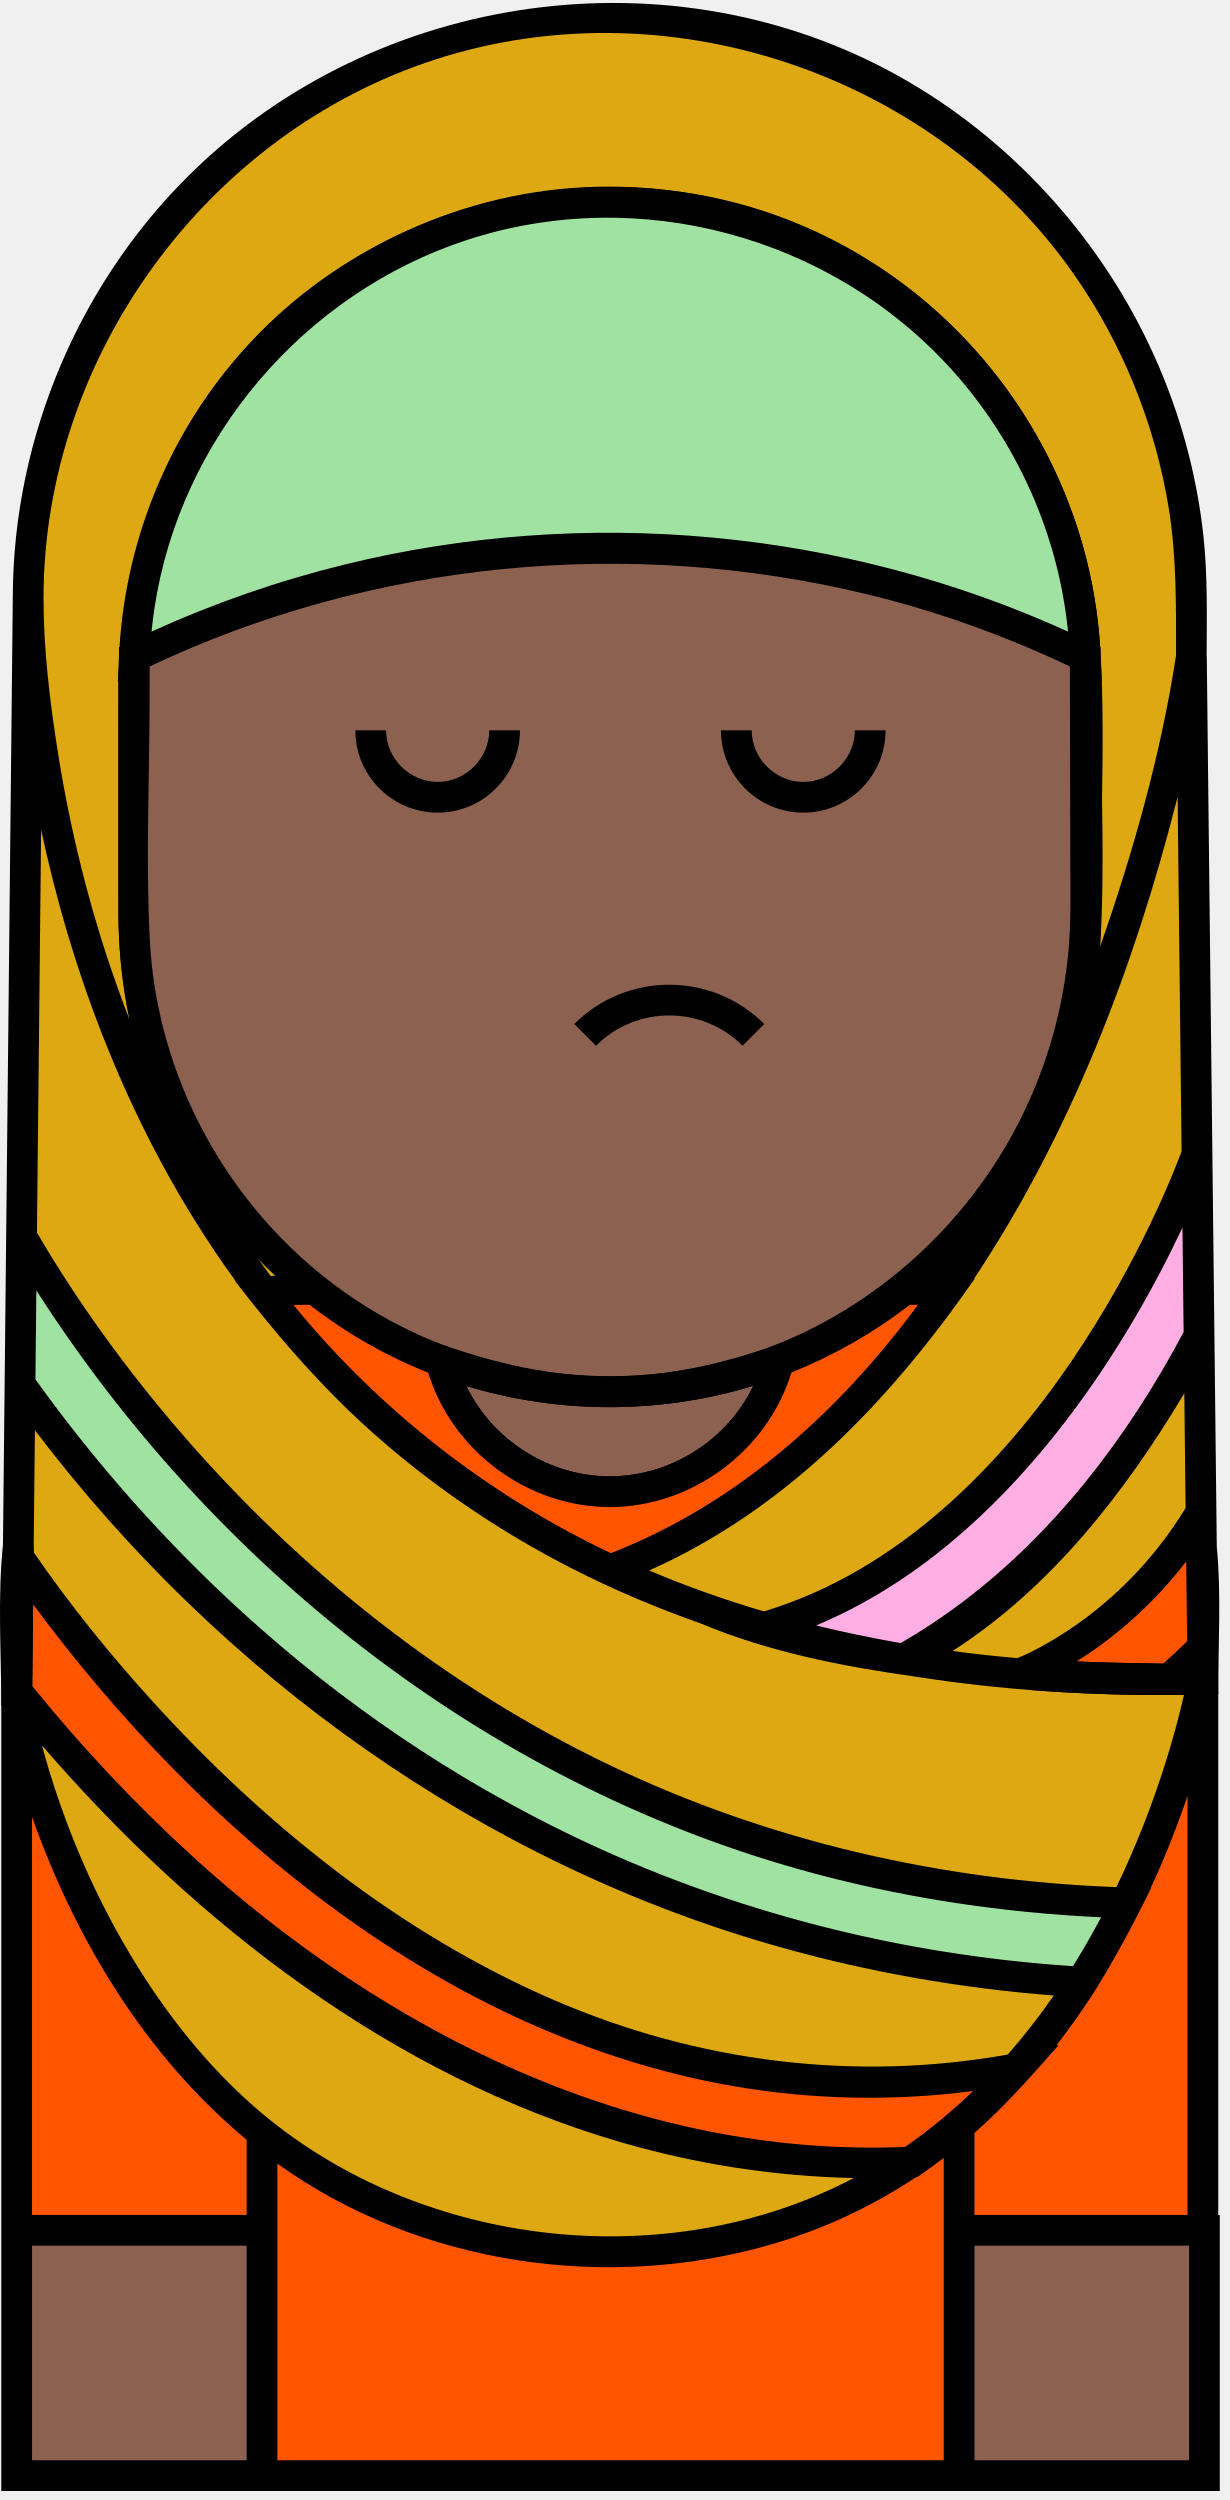
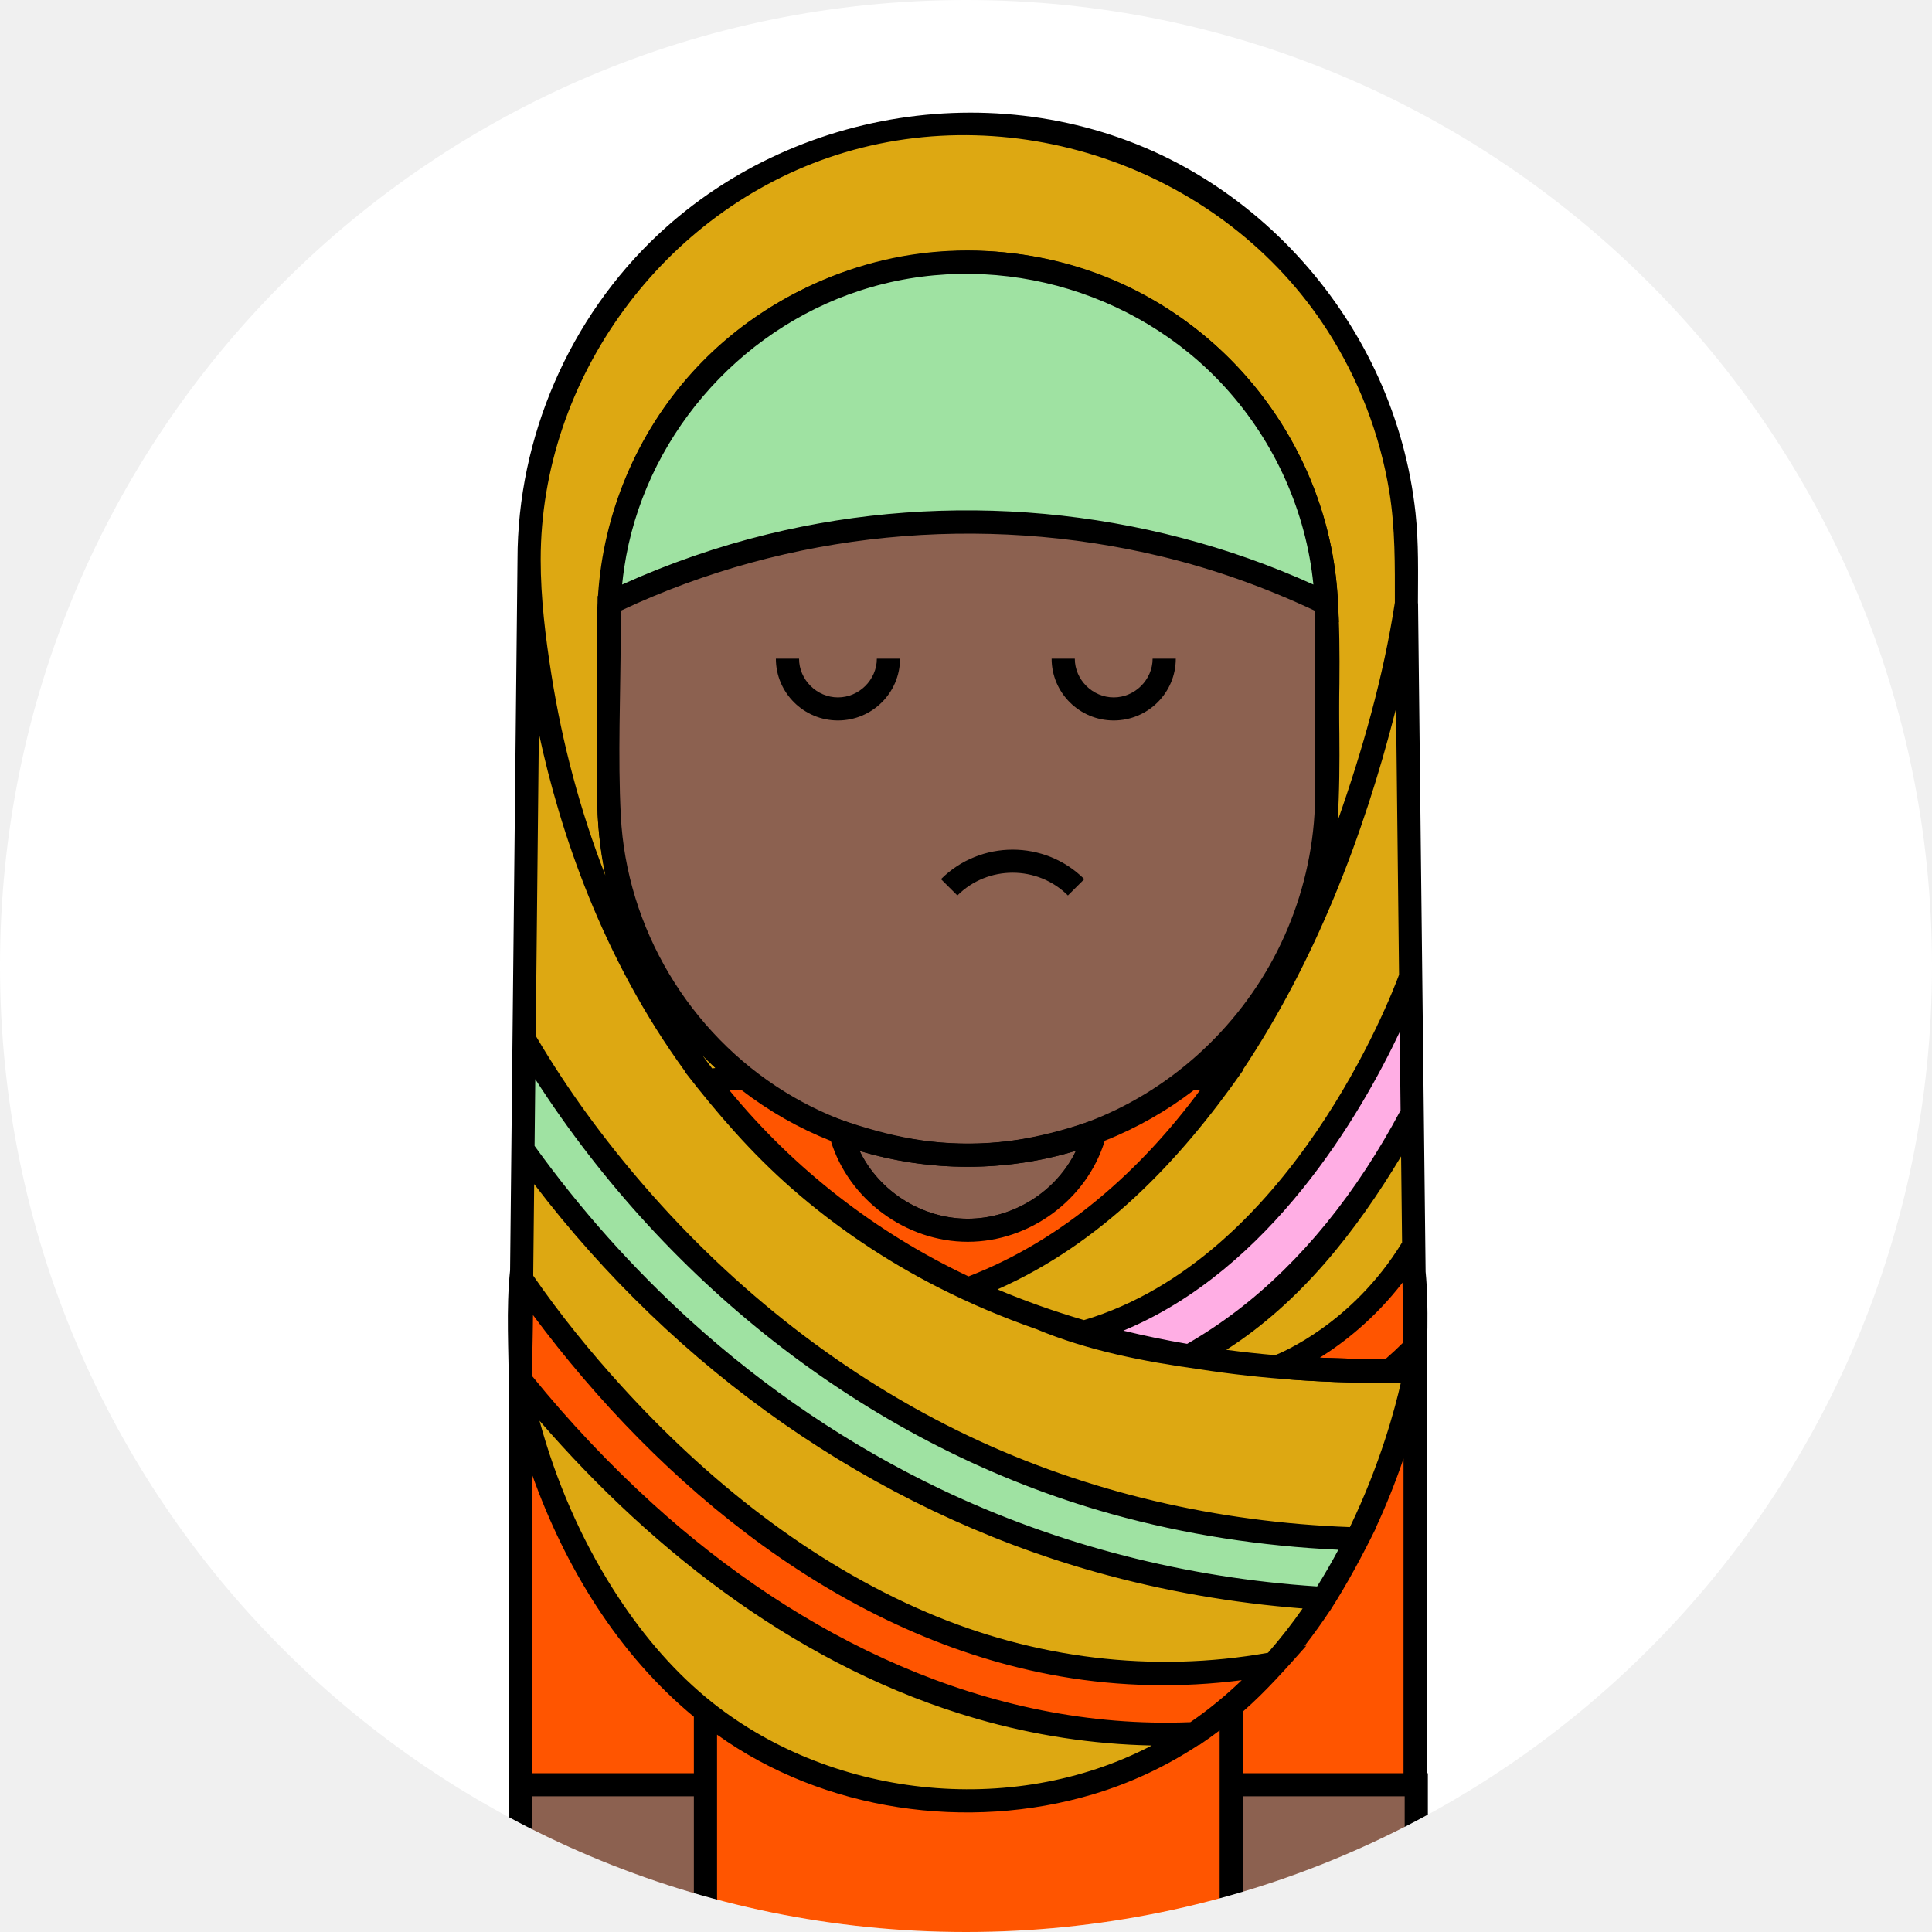
- <svg xmlns="http://www.w3.org/2000/svg" width="120px" height="244px" viewBox="0 0 120 244" version="1.1">
-   <defs />
+ <svg xmlns="http://www.w3.org/2000/svg" xmlns:xlink="http://www.w3.org/1999/xlink" width="175px" height="175px" viewBox="0 0 175 175" version="1.1">
+   <defs>
+     <circle id="path-1" cx="87.5" cy="87.5" r="87.5" />
+   </defs>
  <g id="Symbols" stroke="none" stroke-width="1" fill="none" fill-rule="evenodd">
-     <g id="fawzia_lose">
-       <path d="M2.765,59.644 C2.765,59.624 2.764,59.604 2.764,59.585 C2.764,59.604 2.765,59.625 2.765,59.644 M2.786,60.331 C2.785,60.285 2.784,60.241 2.782,60.197 C2.784,60.24 2.785,60.286 2.786,60.331 M2.817,61.081 C2.816,61.05 2.815,61.023 2.813,60.993 C2.815,61.023 2.816,61.05 2.817,61.081 M2.753,59.105 C2.753,59.053 2.752,59.015 2.752,58.969 C2.752,59.014 2.753,59.055 2.753,59.105 M116.274,64.14 C116.266,64.195 116.249,64.304 116.227,64.444 C116.249,64.304 116.266,64.195 116.274,64.14 M117.402,163.891 C117.128,139.452 116.883,115.011 116.602,90.572 C116.533,84.532 116.462,78.492 116.387,72.452 C116.325,67.398 116.4,62.324 115.908,57.288 C115.124,49.267 113.117,41.337 109.736,34.011 C103.157,19.757 91.255,8.522 76.085,4.009 C59.774,-0.843 41.983,1.955 27.932,11.533 C14.245,20.863 4.81,35.968 3.054,52.501 C2.833,54.582 2.732,56.675 2.749,58.768 C2.747,58.525 2.748,58.388 2.748,58.388 C2.51,81.368 2.271,104.347 2.033,127.328 C1.925,137.732 0.841,148.143 1.3,158.549 C1.725,168.192 4.041,177.266 8.45,185.855 C15.606,199.795 27.466,211.677 42.397,216.994 C57.878,222.504 75.781,220.124 89.297,210.769 C103.011,201.276 111.798,185.758 116.028,169.889 C116.556,167.907 117.016,165.906 117.402,163.891" id="Fill-175" fill="#DDA812" />
-       <path d="M13.059,89.391 L13.059,68.491 C13.059,64.352 13.242,60.262 14.13,56.198 C15.454,50.143 18.009,44.376 21.593,39.322 C28.805,29.152 40.03,22.162 52.357,20.256 C64.972,18.305 78.064,21.688 88.119,29.556 C97.971,37.265 104.42,48.845 105.717,61.293 C106.063,64.614 105.97,67.964 105.97,71.298 L105.97,84.491 C105.97,87.876 106.055,91.273 105.676,94.644 C104.969,100.925 102.964,107.04 99.812,112.519 C93.625,123.276 83.158,131.284 71.136,134.38 C58.739,137.574 45.282,135.447 34.499,128.543 C24.028,121.839 16.519,110.985 14.013,98.799 C13.376,95.706 13.059,92.549 13.059,89.391" id="Fill-177" fill="#DDA812" />
-       <path d="M93.607,241.622 L93.607,217.679 L117.402,217.679 L117.402,163.892 C116.293,170.237 114.11,176.503 111.523,182.379 C106.28,194.291 98.298,205.38 87.067,212.272 C72.976,220.921 54.41,222.047 39.087,216.064 C26.162,211.017 16.3,200.714 9.793,188.665 C6.126,181.875 3.199,174.413 1.698,166.818 C1.674,166.694 1.65,166.57 1.627,166.445 L1.627,217.679 L25.571,217.679 L25.571,241.622 L117.402,241.622 L93.607,241.622 Z" id="Fill-179" fill="#FF5500" />
-       <path d="M105.97,89.391 C105.97,102.02 100.715,114.288 91.578,123.006 C82.398,131.765 69.831,136.42 57.161,135.787 C44.606,135.161 32.659,129.32 24.422,119.831 C16.922,111.193 13.064,100.182 13.059,88.789 C13.056,81.464 13.056,74.139 13.059,66.815 C13.064,55.464 16.862,44.499 24.302,35.861 C32.543,26.292 44.544,20.396 57.161,19.766 C69.831,19.134 82.398,23.788 91.578,32.547 C100.742,41.291 105.92,53.514 105.97,66.163 C105.998,73.129 105.97,80.096 105.97,87.063 L105.97,89.391 Z" id="Fill-181" fill="#8C6150" />
-       <path d="M59.514,21.208 C47.155,21.208 35.168,26.432 26.719,35.446 C18.845,43.848 14.589,54.952 14.559,66.437 C14.541,73.606 14.559,80.775 14.559,87.945 C14.559,98.469 17.469,108.505 23.976,116.894 C31.441,126.518 42.705,132.843 54.828,134.104 C67.219,135.394 79.783,131.394 89.143,123.175 C98.394,115.051 104.016,103.279 104.443,90.968 C104.687,83.906 104.47,76.806 104.47,69.741 C104.47,66.334 104.487,62.947 103.987,59.564 C103.09,53.498 100.931,47.64 97.686,42.438 C91.245,32.113 80.667,24.66 68.749,22.162 C65.715,21.525 62.615,21.208 59.514,21.208 M59.514,137.347 C46.554,137.347 33.965,131.964 24.979,122.631 C16.369,113.689 11.595,101.679 11.559,89.283 C11.538,81.99 11.559,74.696 11.559,67.403 C11.559,56.106 14.881,45.278 21.961,36.372 C29.95,26.322 41.859,19.75 54.642,18.454 C67.637,17.137 80.813,21.266 90.72,29.778 C100.439,38.13 106.539,50.233 107.369,63.031 C107.862,70.65 107.47,78.391 107.47,86.021 C107.47,89.935 107.43,93.812 106.751,97.687 C105.645,104.007 103.247,110.079 99.751,115.457 C92.797,126.156 81.632,133.826 69.12,136.381 C65.962,137.025 62.738,137.347 59.514,137.347" id="Fill-183" fill="#000000" />
-       <path d="M105.918,64.088 C83.309,53.145 57.019,50.592 32.708,56.888 C25.959,58.636 19.386,61.051 13.112,64.088 C13.095,72.448 13.051,80.808 13.06,89.168 C13.076,104.492 20.609,119.047 33.277,127.734 C46.772,136.984 64.715,138.436 79.456,131.274 C94.08,124.169 104.148,109.475 105.74,93.326 C106.168,88.987 105.962,84.556 105.953,80.203 C105.942,75.162 105.931,70.123 105.92,65.082 C105.919,64.751 105.918,64.419 105.918,64.088" id="Fill-185" fill="#8C6150" />
-       <path d="M116.857,115.313 L116.827,112.621 C116.714,112.983 103.294,150.947 74.055,159.001 C77.586,159.867 82.194,161.644 87.52,162.303 C100.504,155.215 110.238,143.311 117.026,130.365 L116.857,115.313 Z" id="Fill-187" fill="#FFAEE4" />
-       <path d="M72.473,102.065 C68.53,98.122 62.113,98.122 58.169,102.065 L56.048,99.944 C61.161,94.831 69.481,94.831 74.594,99.944 L72.473,102.065 Z" id="Fill-189" fill="#000000" />
-       <path d="M59.515,53.489 C76.147,53.489 91.889,57.298 105.918,64.089 C105.098,45.434 92.717,28.683 75.136,22.4 C57.3,16.027 36.864,21.417 24.45,35.696 C17.605,43.57 13.571,53.665 13.112,64.089 C27.141,57.298 42.883,53.489 59.515,53.489" id="Fill-191" fill="#9FE2A2" />
-       <path d="M42.715,79.314 C38.286,79.314 34.682,75.71 34.682,71.281 L37.682,71.281 C37.682,74.018 39.978,76.314 42.715,76.314 C45.453,76.314 47.748,74.018 47.748,71.281 L50.748,71.281 C50.748,75.71 47.145,79.314 42.715,79.314" id="Fill-193" fill="#000000" />
-       <path d="M78.399,79.314 C73.97,79.314 70.366,75.71 70.366,71.281 L73.366,71.281 C73.366,74.018 75.662,76.314 78.399,76.314 C81.137,76.314 83.432,74.018 83.432,71.281 L86.432,71.281 C86.432,75.71 82.829,79.314 78.399,79.314" id="Fill-195" fill="#000000" />
-       <polygon id="Fill-197" fill="#8C6150" points="1.627 241.621 25.571 241.621 25.571 217.678 1.627 217.678" />
-       <polygon id="Fill-199" fill="#8C6150" points="93.607 241.621 117.551 241.621 117.551 217.678 93.607 217.678" />
-       <path d="M117.225,148.122 L116.985,147.976 C110.006,159.445 99.846,163.229 99.744,163.266 L99.792,163.402 C104.091,163.659 108.84,163.825 114.081,163.874 C115.162,162.956 116.264,161.934 117.368,160.799 L117.225,148.122 Z" id="Fill-200" fill="#FF5500" />
-       <path d="M109.964,185.724 C92.56,185.207 75.297,181.404 59.526,173.959 C42.997,166.157 28.364,154.568 16.458,140.741 C11.096,134.513 6.224,127.819 2.102,120.705 L1.952,135.095 C10.919,147.69 21.868,158.928 34.366,168.043 C46.682,177.027 60.499,183.905 75.13,188.205 C85.051,191.122 95.307,192.851 105.628,193.458 C107.28,190.869 108.717,188.262 109.964,185.724" id="Fill-201" fill="#9FE2A2" />
-       <path d="M29.038,181.525 C14.751,169.979 5.235,157.031 1.778,151.956 L1.642,165.079 C18.235,185.76 40.654,203.407 66.996,209.151 C74.221,210.726 81.624,211.357 89.011,211.016 C92.94,208.348 96.351,205.224 99.311,201.879 C75.031,206.44 51.414,199.608 29.038,181.525" id="Fill-202" fill="#FF5500" />
-       <path d="M59.515,135.846 C53.707,135.846 48.153,134.771 43.028,132.825 C44.953,140.249 51.844,145.591 59.515,145.591 C67.186,145.591 74.077,140.249 76.002,132.825 C70.877,134.771 65.323,135.846 59.515,135.846" id="Fill-203" fill="#8C6150" />
-       <path d="M45.503,135.257 C48.056,140.599 53.595,144.091 59.514,144.091 C65.434,144.091 70.973,140.599 73.525,135.257 C64.457,138.032 54.571,138.032 45.503,135.257 M59.514,147.091 C54.388,147.091 49.412,144.91 45.926,141.155 C43.054,138.062 41.878,134.37 40.846,130.393 C46.913,132.696 52.965,134.344 59.514,134.346 C66.063,134.35 72.119,132.695 78.183,130.393 C77.151,134.373 75.972,138.058 73.103,141.155 C69.623,144.911 64.636,147.091 59.514,147.091" id="Fill-204" fill="#000000" />
-       <path d="M1.627,153.891 L1.627,166.445 L1.789,150.894 C1.684,151.879 1.627,152.878 1.627,153.891" id="Fill-205" fill="#FF5500" />
-       <path d="M3.127,166.461 L0.127,166.445 C0.127,161.255 -0.251,155.906 0.296,150.736 L3.288,150.91 L3.127,166.461 Z" id="Fill-206" fill="#000000" />
-       <path d="M92.461,126.021 C91.073,125.869 89.685,125.847 88.291,125.847 C84.605,128.76 80.47,131.127 76.003,132.825 C74.077,140.25 67.186,145.591 59.515,145.591 C51.844,145.591 44.954,140.25 43.028,132.825 C38.56,131.127 34.425,128.76 30.739,125.847 C29.045,125.847 27.366,125.894 25.684,126.134 C33.781,136.653 44.738,146.305 59.56,153.224 C73.59,147.958 84.316,137.728 92.461,126.021" id="Fill-207" fill="#FF5500" />
-       <path d="M117.402,163.891 C111.231,163.891 105.71,163.734 100.764,163.457 C106.024,163.864 111.562,164.02 117.402,163.891" id="Fill-208" fill="#FF5500" />
-       <path d="M113.464,165.435 C109.093,165.435 104.798,165.274 100.648,164.953 L100.847,161.959 C105.987,162.246 111.557,162.391 117.402,162.391 L117.435,165.391 C116.106,165.42 114.781,165.435 113.464,165.435" id="Fill-209" fill="#000000" />
-       <path d="M95.108,240.122 L116.051,240.122 L116.051,219.178 L95.108,219.178 L95.108,240.122 Z M88.326,209.545 C62.094,210.609 37.733,198.48 18.729,181.124 C13.127,176.007 7.916,170.456 3.147,164.555 C3.175,161.898 3.202,159.241 3.23,156.583 C19.751,178.912 43.495,198.706 71.512,203.594 C79.253,204.946 87.178,205.095 94.968,204.085 C92.942,206.043 90.735,207.881 88.326,209.545 Z M92.107,216.177 L92.107,240.122 L27.071,240.122 L27.071,216.412 L27.071,211.168 C40.882,221.104 59.505,223.786 75.74,218.917 C80.586,217.463 85.179,215.295 89.395,212.5 L89.503,212.495 C90.392,211.897 91.255,211.263 92.107,210.616 L92.107,216.177 Z M13.695,192.366 C9.413,185.6 6.186,178.082 4.096,170.353 C19.139,187.787 38.284,202.603 60.645,209.095 C68.013,211.235 75.654,212.418 83.326,212.575 C65.192,222.11 41.322,219.432 25.638,206.318 C20.921,202.374 16.977,197.55 13.695,192.366 Z M24.071,216.177 L3.127,216.177 L3.127,177.331 C7.368,189.3 14.224,200.67 24.071,208.842 L24.071,208.843 L24.071,216.177 Z M3.127,240.122 L24.071,240.122 L24.071,219.178 L3.127,219.178 L3.127,240.122 Z M4.248,58.388 C4.248,34.857 20.136,13.017 42.533,5.791 C65.982,-1.774 92.693,7.806 105.997,28.534 C110.086,34.904 112.852,42.117 114.067,49.589 C114.843,54.368 114.781,59.155 114.781,63.975 C113.304,73.617 110.594,83.176 107.379,92.365 C107.843,84.825 107.47,77.174 107.47,69.624 L107.47,66.506 L107.527,66.534 L107.418,64.055 L107.416,63.147 L107.364,63.122 C106.173,44.169 93.51,27.303 75.596,20.96 C57.503,14.552 36.761,19.757 23.903,34.001 C16.68,42.002 12.342,52.367 11.666,63.122 L11.613,63.147 L11.612,64.054 L11.503,66.534 L11.559,66.506 C11.559,73.963 11.553,81.419 11.559,88.875 C11.562,92.435 11.882,95.98 12.622,99.467 C9.356,91.058 7.046,82.278 5.64,73.37 C4.863,68.436 4.246,63.392 4.248,58.388 Z M95.107,208.174 C98.101,205.549 100.701,202.572 103.333,199.597 L103.092,199.643 C104.26,198.141 105.358,196.593 106.408,195.007 L106.419,195.007 C108.623,191.553 110.533,187.967 112.338,184.293 L112.305,184.292 C113.663,181.354 114.864,178.342 115.902,175.276 L115.902,216.177 L95.107,216.177 L95.107,208.174 Z M3.406,139.59 C21.603,163.572 47.003,181.818 76.079,190.024 C84.816,192.489 93.799,194.059 102.847,194.762 C101.489,196.723 99.992,198.655 98.362,200.521 C83.429,203.196 68.139,201.251 54.222,195.272 C39.039,188.75 25.806,178.09 14.766,165.914 C10.64,161.362 6.764,156.559 3.282,151.495 L3.406,139.59 Z M29.672,127.346 L30.214,127.346 C33.777,130.109 37.667,132.334 41.794,133.973 C44.131,141.62 51.518,147.091 59.514,147.091 C67.519,147.091 74.912,141.609 77.243,133.952 C81.368,132.309 85.295,130.062 88.807,127.346 C89.069,127.346 89.331,127.346 89.593,127.348 C81.884,137.827 71.863,146.834 59.615,151.589 C47.65,145.911 37.03,137.627 28.651,127.369 C28.993,127.355 29.334,127.346 29.672,127.346 Z M25.891,123.585 C26.21,123.898 26.541,124.196 26.867,124.499 C26.722,124.513 26.578,124.53 26.433,124.546 C26.007,123.98 25.584,123.414 25.174,122.843 C25.414,123.09 25.645,123.342 25.891,123.585 Z M52.062,136.768 C59.21,137.88 66.599,137.367 73.518,135.25 C70.982,140.556 65.4,144.091 59.514,144.091 C53.643,144.091 48.072,140.573 45.53,135.285 C47.66,135.931 49.842,136.423 52.062,136.768 Z M14.618,91.701 C14.222,83.929 14.587,76.068 14.603,68.29 C14.605,67.208 14.608,66.126 14.61,65.044 C36.345,54.758 61.28,52.353 84.63,58.001 C91.443,59.649 98.086,62.047 104.42,65.044 C104.433,71.368 104.447,77.692 104.46,84.016 C104.467,86.883 104.546,89.763 104.298,92.623 C103.796,98.403 102.187,104.074 99.581,109.257 C94.446,119.474 85.495,127.636 74.756,131.615 C61.994,136.341 47.424,134.774 35.873,127.612 C23.449,119.91 15.362,106.309 14.618,91.702 L14.618,91.701 Z M107.468,187.129 C106.629,188.709 105.715,190.304 104.72,191.898 C87.845,190.787 71.229,186.557 55.975,179.231 C44.198,173.574 33.287,166.145 23.637,157.342 C16.142,150.506 9.368,142.865 3.457,134.621 L3.548,125.949 C20.756,152.797 47.226,173.813 78.093,182.473 C87.66,185.157 97.546,186.665 107.468,187.129 Z M89.405,163.648 C97.613,164.936 106.33,165.534 115.555,165.422 C114.824,168.672 112.9,175.995 108.963,184.182 C91.925,183.55 75.051,179.706 59.642,172.343 C43.558,164.658 29.307,153.343 17.685,139.864 C12.438,133.779 7.663,127.244 3.606,120.303 L4.013,80.983 C6.746,93.776 12.182,110.141 22.974,125.004 L22.927,125.01 C27.103,130.437 31.539,135.576 36.688,140.112 C42.476,145.212 48.912,149.554 55.78,153.063 C59.842,155.138 64.051,156.924 68.355,158.435 C75.023,161.236 82.273,162.654 89.405,163.648 Z M111.064,137.584 C104.514,147.63 96.724,155.283 87.902,160.361 C85.086,159.874 82.334,159.301 79.648,158.644 C98.739,150.695 110.409,130.445 115.407,119.813 C115.445,123.21 115.483,126.606 115.521,130.002 C114.135,132.624 112.635,135.172 111.064,137.584 Z M115.773,152.396 L115.861,160.192 C115.11,160.942 114.329,161.672 113.53,162.368 C110.711,162.337 107.891,162.269 105.073,162.158 C108.119,160.243 112.151,157.119 115.773,152.396 Z M115.704,147.195 C109.263,157.779 99.929,161.583 99.29,161.833 C97.152,161.644 95.045,161.415 92.972,161.138 C102.577,154.964 109.794,145.686 115.589,135.986 L115.714,147.178 L115.704,147.195 Z M15.062,59.453 C17.529,42.846 29.622,28.648 45.554,23.43 C62.304,17.945 81.119,23.031 92.901,36.095 C99.261,43.148 103.302,52.185 104.239,61.643 C82.265,51.639 57.056,49.341 33.614,55.104 C27.156,56.691 20.842,58.886 14.79,61.643 C14.863,60.913 14.953,60.179 15.062,59.453 Z M114.867,78.033 C114.889,77.949 114.914,77.858 114.935,77.774 L115.323,112.369 C114.252,115.297 101.229,149.248 74.555,157.273 C70.678,156.13 66.944,154.8 63.359,153.28 C76.807,147.278 86.848,136.715 95.133,124.806 L95.072,124.799 C104.473,110.647 110.698,94.44 114.867,78.033 Z M118.902,216.177 L118.902,165.391 L118.919,165.391 C118.865,160.61 119.223,155.738 118.758,150.976 L117.781,64.072 L117.767,64.071 C117.777,60.159 117.876,56.243 117.457,52.345 C116.806,46.285 115.174,40.339 112.675,34.78 C107.698,23.71 99.3,14.242 88.838,8.074 C66.871,-4.877 37.997,-1.308 19.483,16.106 C7.939,26.964 1.253,42.532 1.248,58.373 L0.126,166.568 L0.127,166.577 L0.127,199.093 L0.127,224.303 L0.126,243.122 L24.004,243.122 L40.955,243.122 L74.328,243.122 L92.19,243.122 L117.234,243.122 L119.051,243.122 L119.051,216.177 L118.902,216.177 Z" id="Fill-210" fill="#000000" />
+     <g id="characters" transform="translate(-83, -550)">
+       <g id="PLAYER-/-fawzia_lose" transform="translate(83, 550)">
+         <mask id="mask-2" fill="white">
+           <use xlink:href="#path-1" />
+         </mask>
+         <use id="Mask" fill="#FFFFFF" xlink:href="#path-1" />
+         <g id="fawzia_lose" mask="url(#mask-2)">
+           <g transform="translate(46, 10)">
+             <path d="M1.935,41.555 C1.935,41.541 1.935,41.528 1.935,41.514 C1.935,41.528 1.935,41.542 1.935,41.555 M1.95,42.034 C1.949,42.002 1.949,41.971 1.947,41.941 C1.949,41.971 1.949,42.003 1.95,42.034 M1.972,42.557 C1.971,42.535 1.97,42.516 1.969,42.495 C1.97,42.516 1.971,42.535 1.972,42.557 M1.927,41.18 C1.927,41.144 1.926,41.117 1.926,41.085 C1.926,41.116 1.927,41.145 1.927,41.18 M81.392,44.688 C81.386,44.726 81.374,44.802 81.359,44.9 C81.374,44.802 81.386,44.726 81.392,44.688 M82.181,114.186 C81.99,97.159 81.818,80.131 81.621,63.104 C81.573,58.895 81.523,54.687 81.471,50.479 C81.427,46.958 81.48,43.423 81.136,39.914 C80.587,34.326 79.182,28.801 76.815,23.696 C72.21,13.765 63.878,5.938 53.259,2.793 C41.842,-0.587 29.388,1.362 19.552,8.035 C9.971,14.536 3.367,25.06 2.138,36.579 C1.983,38.029 1.912,39.487 1.924,40.945 C1.923,40.776 1.924,40.68 1.924,40.68 C1.757,56.691 1.59,72.701 1.423,88.712 C1.347,95.961 0.589,103.215 0.91,110.465 C1.207,117.183 2.829,123.505 5.915,129.489 C10.924,139.202 19.226,147.48 29.678,151.184 C40.515,155.023 53.047,153.365 62.508,146.847 C72.108,140.233 78.259,129.422 81.22,118.365 C81.589,116.985 81.911,115.59 82.181,114.186" id="Fill-175" fill="#DDA812" />
+             <path d="M9.142,62.281 L9.142,47.719 C9.142,44.836 9.27,41.986 9.891,39.155 C10.818,34.936 12.607,30.918 15.115,27.397 C20.164,20.311 28.021,15.441 36.65,14.113 C45.481,12.754 54.645,15.111 61.684,20.593 C68.58,25.964 73.094,34.032 74.002,42.704 C74.244,45.018 74.179,47.352 74.179,49.675 L74.179,58.867 C74.179,61.225 74.239,63.592 73.973,65.941 C73.479,70.317 72.075,74.577 69.869,78.395 C65.538,85.889 58.211,91.469 49.795,93.626 C41.118,95.851 31.698,94.369 24.15,89.559 C16.82,84.888 11.564,77.326 9.809,68.836 C9.363,66.681 9.142,64.481 9.142,62.281" id="Fill-177" fill="#DDA812" />
+             <path d="M65.525,168.343 L65.525,151.661 L82.182,151.661 L82.182,114.187 C81.405,118.608 79.877,122.973 78.066,127.067 C74.396,135.366 68.809,143.092 60.947,147.894 C51.083,153.92 38.087,154.705 27.361,150.536 C18.314,147.02 11.41,139.842 6.855,131.447 C4.288,126.716 2.239,121.517 1.189,116.225 C1.172,116.139 1.155,116.053 1.139,115.966 L1.139,151.661 L17.9,151.661 L17.9,168.343 L82.182,168.343 L65.525,168.343 Z" id="Fill-179" fill="#FF5500" />
+             <path d="M74.179,62.281 C74.179,71.08 70.501,79.627 64.105,85.701 C57.679,91.804 48.882,95.047 40.013,94.606 C31.224,94.17 22.861,90.1 17.095,83.489 C11.845,77.471 9.145,69.799 9.141,61.861 C9.139,56.758 9.139,51.654 9.141,46.552 C9.145,38.643 11.803,31.004 17.011,24.985 C22.78,18.318 31.181,14.211 40.013,13.772 C48.882,13.331 57.679,16.574 64.105,22.676 C70.519,28.769 74.144,37.285 74.179,46.097 C74.199,50.951 74.179,55.805 74.179,60.659 L74.179,62.281 Z" id="Fill-181" fill="#8C6150" />
+             <path d="M41.66,14.776 C33.009,14.776 24.618,18.416 18.704,24.696 C13.192,30.55 10.213,38.286 10.192,46.288 C10.179,51.283 10.192,56.277 10.192,61.273 C10.192,68.605 12.229,75.598 16.783,81.442 C22.009,88.148 29.894,92.554 38.38,93.433 C47.054,94.332 55.848,91.545 62.4,85.818 C68.876,80.158 72.811,71.956 73.11,63.379 C73.281,58.459 73.129,53.512 73.129,48.59 C73.129,46.216 73.141,43.856 72.791,41.499 C72.163,37.273 70.652,33.192 68.38,29.567 C63.872,22.374 56.467,17.181 48.125,15.441 C46.001,14.997 43.831,14.776 41.66,14.776 M41.66,95.692 C32.588,95.692 23.776,91.942 17.486,85.439 C11.459,79.209 8.117,70.842 8.092,62.205 C8.077,57.124 8.092,52.042 8.092,46.961 C8.092,39.09 10.417,31.546 15.373,25.341 C20.965,18.339 29.302,13.76 38.25,12.857 C47.346,11.94 56.569,14.816 63.504,20.747 C70.308,26.566 74.578,34.998 75.159,43.915 C75.504,49.223 75.229,54.616 75.229,59.932 C75.229,62.659 75.201,65.361 74.726,68.06 C73.952,72.464 72.273,76.694 69.826,80.441 C64.958,87.895 57.143,93.239 48.384,95.019 C46.174,95.468 43.917,95.692 41.66,95.692" id="Fill-183" fill="#000000" />
+             <path d="M74.142,44.652 C58.316,37.028 39.913,35.248 22.895,39.635 C18.171,40.853 13.57,42.536 9.178,44.652 C9.166,50.476 9.135,56.301 9.142,62.125 C9.153,72.801 14.426,82.943 23.294,88.995 C32.74,95.44 45.3,96.452 55.619,91.462 C65.856,86.512 72.903,76.274 74.018,65.022 C74.317,61.999 74.173,58.912 74.167,55.879 C74.159,52.367 74.151,48.856 74.144,45.344 C74.143,45.114 74.142,44.882 74.142,44.652" id="Fill-185" fill="#8C6150" />
+             <path d="M81.8,80.341 L81.779,78.466 C81.7,78.718 72.306,105.168 51.838,110.779 C54.31,111.383 57.536,112.621 61.264,113.08 C70.353,108.142 77.166,99.848 81.918,90.828 L81.8,80.341 Z" id="Fill-187" fill="#FFAEE4" />
+             <path d="M50.731,71.111 C47.971,68.364 43.479,68.364 40.719,71.111 L39.234,69.633 C42.813,66.071 48.637,66.071 52.216,69.633 L50.731,71.111 Z" id="Fill-189" fill="#000000" />
+             <path d="M41.66,37.267 C53.303,37.267 64.322,39.921 74.143,44.652 C73.569,31.655 64.902,19.984 52.595,15.606 C40.11,11.166 25.805,14.922 17.115,24.87 C12.323,30.356 9.5,37.389 9.178,44.652 C18.999,39.921 30.018,37.267 41.66,37.267" id="Fill-191" fill="#9FE2A2" />
+             <path d="M29.901,55.26 C26.801,55.26 24.278,52.749 24.278,49.663 L26.378,49.663 C26.378,51.57 27.985,53.17 29.901,53.17 C31.817,53.17 33.424,51.57 33.424,49.663 L35.524,49.663 C35.524,52.749 33.002,55.26 29.901,55.26" id="Fill-193" fill="#000000" />
+             <path d="M54.879,55.26 C51.779,55.26 49.256,52.749 49.256,49.663 L51.356,49.663 C51.356,51.57 52.964,53.17 54.879,53.17 C56.796,53.17 58.403,51.57 58.403,49.663 L60.503,49.663 C60.503,52.749 57.98,55.26 54.879,55.26" id="Fill-195" fill="#000000" />
+             <polygon id="Fill-197" fill="#8C6150" points="1.139 168.343 17.9 168.343 17.9 151.661 1.139 151.661" />
+             <polygon id="Fill-199" fill="#8C6150" points="65.525 168.343 82.286 168.343 82.286 151.661 65.525 151.661" />
+             <path d="M82.057,103.2 L81.889,103.098 C77.004,111.089 69.892,113.725 69.821,113.751 L69.854,113.845 C72.864,114.025 76.188,114.14 79.857,114.174 C80.613,113.535 81.385,112.823 82.157,112.032 L82.057,103.2 Z" id="Fill-200" fill="#FF5500" />
+             <path d="M76.975,129.398 C64.792,129.038 52.708,126.388 41.668,121.201 C30.098,115.765 19.855,107.691 11.521,98.057 C7.767,93.718 4.357,89.054 1.471,84.098 L1.366,94.124 C7.643,102.899 15.308,110.729 24.056,117.079 C32.677,123.339 42.349,128.131 52.591,131.127 C59.536,133.159 66.715,134.364 73.94,134.786 C75.096,132.983 76.102,131.166 76.975,129.398" id="Fill-201" fill="#9FE2A2" />
+             <path d="M20.326,126.472 C10.326,118.428 3.664,109.407 1.244,105.871 L1.149,115.014 C12.764,129.423 28.458,141.718 46.897,145.72 C51.955,146.817 57.137,147.257 62.308,147.019 C65.058,145.16 67.446,142.984 69.518,140.653 C52.522,143.831 35.99,139.071 20.326,126.472" id="Fill-202" fill="#FF5500" />
+             <path d="M41.66,94.647 C37.595,94.647 33.707,93.898 30.12,92.542 C31.467,97.715 36.291,101.437 41.66,101.437 C47.03,101.437 51.854,97.715 53.201,92.542 C49.614,93.898 45.726,94.647 41.66,94.647" id="Fill-203" fill="#8C6150" />
+             <path d="M31.852,94.237 C33.639,97.958 37.517,100.392 41.66,100.392 C45.804,100.392 49.681,97.958 51.468,94.237 C45.12,96.17 38.2,96.17 31.852,94.237 M41.66,102.482 C38.072,102.482 34.588,100.962 32.148,98.345 C30.138,96.191 29.315,93.619 28.592,90.847 C32.839,92.452 37.076,93.6 41.66,93.602 C46.244,93.604 50.483,92.451 54.728,90.847 C54.006,93.62 53.18,96.188 51.172,98.345 C48.736,100.963 45.245,102.482 41.66,102.482" id="Fill-204" fill="#000000" />
+             <path d="M1.139,107.219 L1.139,115.966 L1.252,105.131 C1.179,105.817 1.139,106.513 1.139,107.219" id="Fill-205" fill="#FF5500" />
+             <path d="M2.189,115.977 L0.089,115.966 C0.089,112.35 -0.176,108.623 0.207,105.021 L2.302,105.142 L2.189,115.977 Z" id="Fill-206" fill="#000000" />
+             <path d="M64.722,87.802 C63.751,87.696 62.779,87.68 61.803,87.68 C59.223,89.71 56.329,91.359 53.202,92.542 C51.854,97.715 47.03,101.436 41.66,101.436 C36.291,101.436 31.468,97.715 30.119,92.542 C26.992,91.359 24.097,89.71 21.517,87.68 C20.331,87.68 19.156,87.713 17.979,87.88 C23.646,95.209 31.316,101.934 41.692,106.754 C51.513,103.086 59.021,95.958 64.722,87.802" id="Fill-207" fill="#FF5500" />
+             <path d="M82.181,114.186 C77.862,114.186 73.997,114.077 70.535,113.884 C74.217,114.168 78.093,114.276 82.181,114.186" id="Fill-208" fill="#FF5500" />
+             <path d="M79.425,115.262 C76.365,115.262 73.359,115.15 70.454,114.926 L70.593,112.84 C74.191,113.04 78.09,113.141 82.181,113.141 L82.205,115.232 C81.274,115.252 80.347,115.262 79.425,115.262" id="Fill-209" fill="#000000" />
+             <path d="M66.576,167.298 L81.236,167.298 L81.236,152.706 L66.576,152.706 L66.576,167.298 Z M61.828,145.994 C43.466,146.736 26.413,138.285 13.11,126.193 C9.189,122.628 5.541,118.76 2.203,114.649 C2.223,112.798 2.241,110.947 2.261,109.095 C13.826,124.652 30.447,138.443 50.058,141.848 C55.477,142.79 61.025,142.894 66.478,142.19 C65.059,143.555 63.514,144.835 61.828,145.994 Z M64.475,150.615 L64.475,167.298 L18.95,167.298 L18.95,150.779 L18.95,147.125 C28.617,154.048 41.654,155.916 53.018,152.524 C56.41,151.511 59.625,150.001 62.577,148.053 L62.652,148.05 C63.274,147.633 63.879,147.191 64.475,146.741 L64.475,150.615 Z M9.586,134.025 C6.589,129.311 4.33,124.074 2.867,118.689 C13.397,130.835 26.799,141.158 42.452,145.681 C47.609,147.172 52.958,147.996 58.328,148.106 C45.634,154.749 28.925,152.883 17.947,143.746 C14.645,140.998 11.884,137.637 9.586,134.025 Z M16.85,150.615 L2.189,150.615 L2.189,123.55 C5.158,131.889 9.957,139.811 16.85,145.505 L16.85,145.505 L16.85,150.615 Z M2.189,167.298 L16.85,167.298 L16.85,152.706 L2.189,152.706 L2.189,167.298 Z M2.974,40.68 C2.974,24.286 14.095,9.069 29.773,4.035 C46.187,-1.236 64.885,5.439 74.198,19.88 C77.06,24.318 78.996,29.344 79.847,34.55 C80.39,37.879 80.347,41.215 80.347,44.573 C79.313,51.291 77.416,57.95 75.165,64.353 C75.49,59.099 75.229,53.769 75.229,48.509 L75.229,46.336 L75.269,46.356 L75.193,44.628 L75.191,43.996 L75.155,43.978 C74.321,30.773 65.457,19.023 52.917,14.603 C40.252,10.139 25.733,13.765 16.732,23.689 C11.676,29.264 8.639,36.485 8.166,43.978 L8.129,43.996 L8.128,44.628 L8.052,46.356 L8.091,46.336 C8.091,51.532 8.087,56.726 8.091,61.921 C8.093,64.401 8.317,66.871 8.835,69.301 C6.549,63.442 4.932,57.325 3.948,51.118 C3.404,47.681 2.972,44.167 2.974,40.68 Z M66.575,145.039 C68.671,143.21 70.491,141.136 72.333,139.063 L72.164,139.096 C72.982,138.049 73.751,136.971 74.486,135.866 L74.493,135.866 C76.036,133.459 77.373,130.961 78.637,128.401 L78.614,128.4 C79.564,126.353 80.405,124.255 81.131,122.119 L81.131,150.615 L66.575,150.615 L66.575,145.039 Z M2.384,97.255 C15.122,113.964 32.902,126.676 53.255,132.394 C59.371,134.111 65.659,135.205 71.993,135.695 C71.042,137.061 69.994,138.407 68.853,139.707 C58.4,141.571 47.697,140.216 37.955,136.05 C27.327,131.506 18.064,124.079 10.336,115.596 C7.448,112.424 4.735,109.078 2.297,105.55 L2.384,97.255 Z M20.77,88.725 L21.15,88.725 C23.644,90.65 26.367,92.2 29.256,93.342 C30.892,98.67 36.063,102.481 41.66,102.481 C47.263,102.481 52.438,98.662 54.07,93.327 C56.958,92.183 59.706,90.617 62.165,88.725 C62.348,88.725 62.532,88.725 62.715,88.726 C57.319,96.027 50.304,102.302 41.73,105.615 C33.355,101.659 25.921,95.888 20.056,88.741 C20.295,88.731 20.534,88.725 20.77,88.725 Z M18.124,86.104 C18.347,86.322 18.579,86.53 18.807,86.741 C18.705,86.751 18.605,86.763 18.503,86.774 C18.205,86.38 17.909,85.985 17.622,85.587 C17.79,85.759 17.951,85.935 18.124,86.104 Z M36.443,95.289 C41.447,96.064 46.619,95.707 51.463,94.232 C49.687,97.928 45.78,100.391 41.66,100.391 C37.55,100.391 33.65,97.94 31.871,94.256 C33.362,94.706 34.889,95.049 36.443,95.289 Z M10.233,63.89 C9.955,58.475 10.211,52.998 10.222,47.579 C10.223,46.825 10.226,46.071 10.227,45.318 C25.442,38.151 42.896,36.475 59.241,40.411 C64.01,41.559 68.66,43.229 73.094,45.318 C73.103,49.724 73.113,54.13 73.122,58.536 C73.127,60.533 73.182,62.54 73.009,64.532 C72.657,68.559 71.531,72.511 69.707,76.122 C66.112,83.24 59.846,88.927 52.329,91.699 C43.396,94.992 33.197,93.9 25.111,88.91 C16.414,83.544 10.753,74.068 10.233,63.891 L10.233,63.89 Z M75.228,130.377 C74.64,131.478 74.001,132.589 73.304,133.699 C61.492,132.925 49.86,129.978 39.182,124.874 C30.939,120.933 23.301,115.757 16.546,109.624 C11.299,104.861 6.558,99.537 2.42,93.793 L2.484,87.751 C14.529,106.457 33.058,121.099 54.665,127.133 C61.362,129.003 68.282,130.053 75.228,130.377 Z M62.584,114.017 C68.329,114.914 74.431,115.331 80.888,115.253 C80.377,117.517 79.03,122.619 76.274,128.324 C64.347,127.883 52.536,125.205 41.749,120.075 C30.491,114.721 20.515,106.837 12.38,97.446 C8.707,93.207 5.364,88.654 2.524,83.818 L2.809,56.423 C4.722,65.336 8.527,76.738 16.082,87.093 L16.049,87.097 C18.972,90.878 22.077,94.459 25.682,97.619 C29.733,101.172 34.238,104.197 39.046,106.642 C41.889,108.088 44.836,109.332 47.849,110.385 C52.516,112.337 57.591,113.325 62.584,114.017 Z M77.745,95.858 C73.16,102.857 67.707,108.189 61.531,111.727 C59.56,111.388 57.634,110.988 55.754,110.531 C69.117,104.992 77.286,90.884 80.785,83.476 C80.811,85.843 80.838,88.209 80.865,90.575 C79.894,92.402 78.844,94.177 77.745,95.858 Z M81.041,106.178 L81.103,111.609 C80.577,112.132 80.03,112.64 79.471,113.125 C77.498,113.104 75.524,113.056 73.551,112.979 C75.683,111.645 78.506,109.468 81.041,106.178 Z M80.993,102.554 C76.484,109.928 69.95,112.578 69.503,112.752 C68.006,112.621 66.531,112.461 65.08,112.268 C71.804,107.967 76.856,101.503 80.912,94.744 L81,102.542 L80.993,102.554 Z M10.543,41.422 C12.27,29.852 20.735,19.96 31.888,16.324 C43.613,12.503 56.783,16.046 65.031,25.148 C69.483,30.062 72.311,36.358 72.967,42.948 C57.586,35.978 39.939,34.377 23.53,38.392 C19.009,39.498 14.589,41.027 10.353,42.948 C10.404,42.439 10.467,41.928 10.543,41.422 Z M80.407,54.367 C80.422,54.309 80.44,54.245 80.454,54.187 L80.726,78.29 C79.976,80.33 70.86,103.984 52.188,109.575 C49.475,108.779 46.861,107.852 44.351,106.793 C53.765,102.612 60.794,95.252 66.593,86.955 L66.55,86.95 C73.131,77.09 77.489,65.798 80.407,54.367 Z M83.231,150.615 L83.231,115.231 L83.243,115.231 C83.206,111.9 83.456,108.506 83.131,105.188 L82.447,44.64 L82.437,44.64 C82.444,41.914 82.513,39.186 82.22,36.47 C81.764,32.248 80.622,28.105 78.873,24.232 C75.389,16.519 69.51,9.923 62.187,5.625 C46.81,-3.398 26.598,-0.911 13.638,11.221 C5.557,18.786 0.877,29.633 0.874,40.67 L0.088,116.051 L0.089,116.058 L0.089,138.712 L0.089,156.277 L0.088,169.388 L16.803,169.388 L28.669,169.388 L52.03,169.388 L64.533,169.388 L82.064,169.388 L83.336,169.388 L83.336,150.615 L83.231,150.615 Z" id="Fill-210" fill="#000000" />
+           </g>
+         </g>
+       </g>
    </g>
  </g>
</svg>
